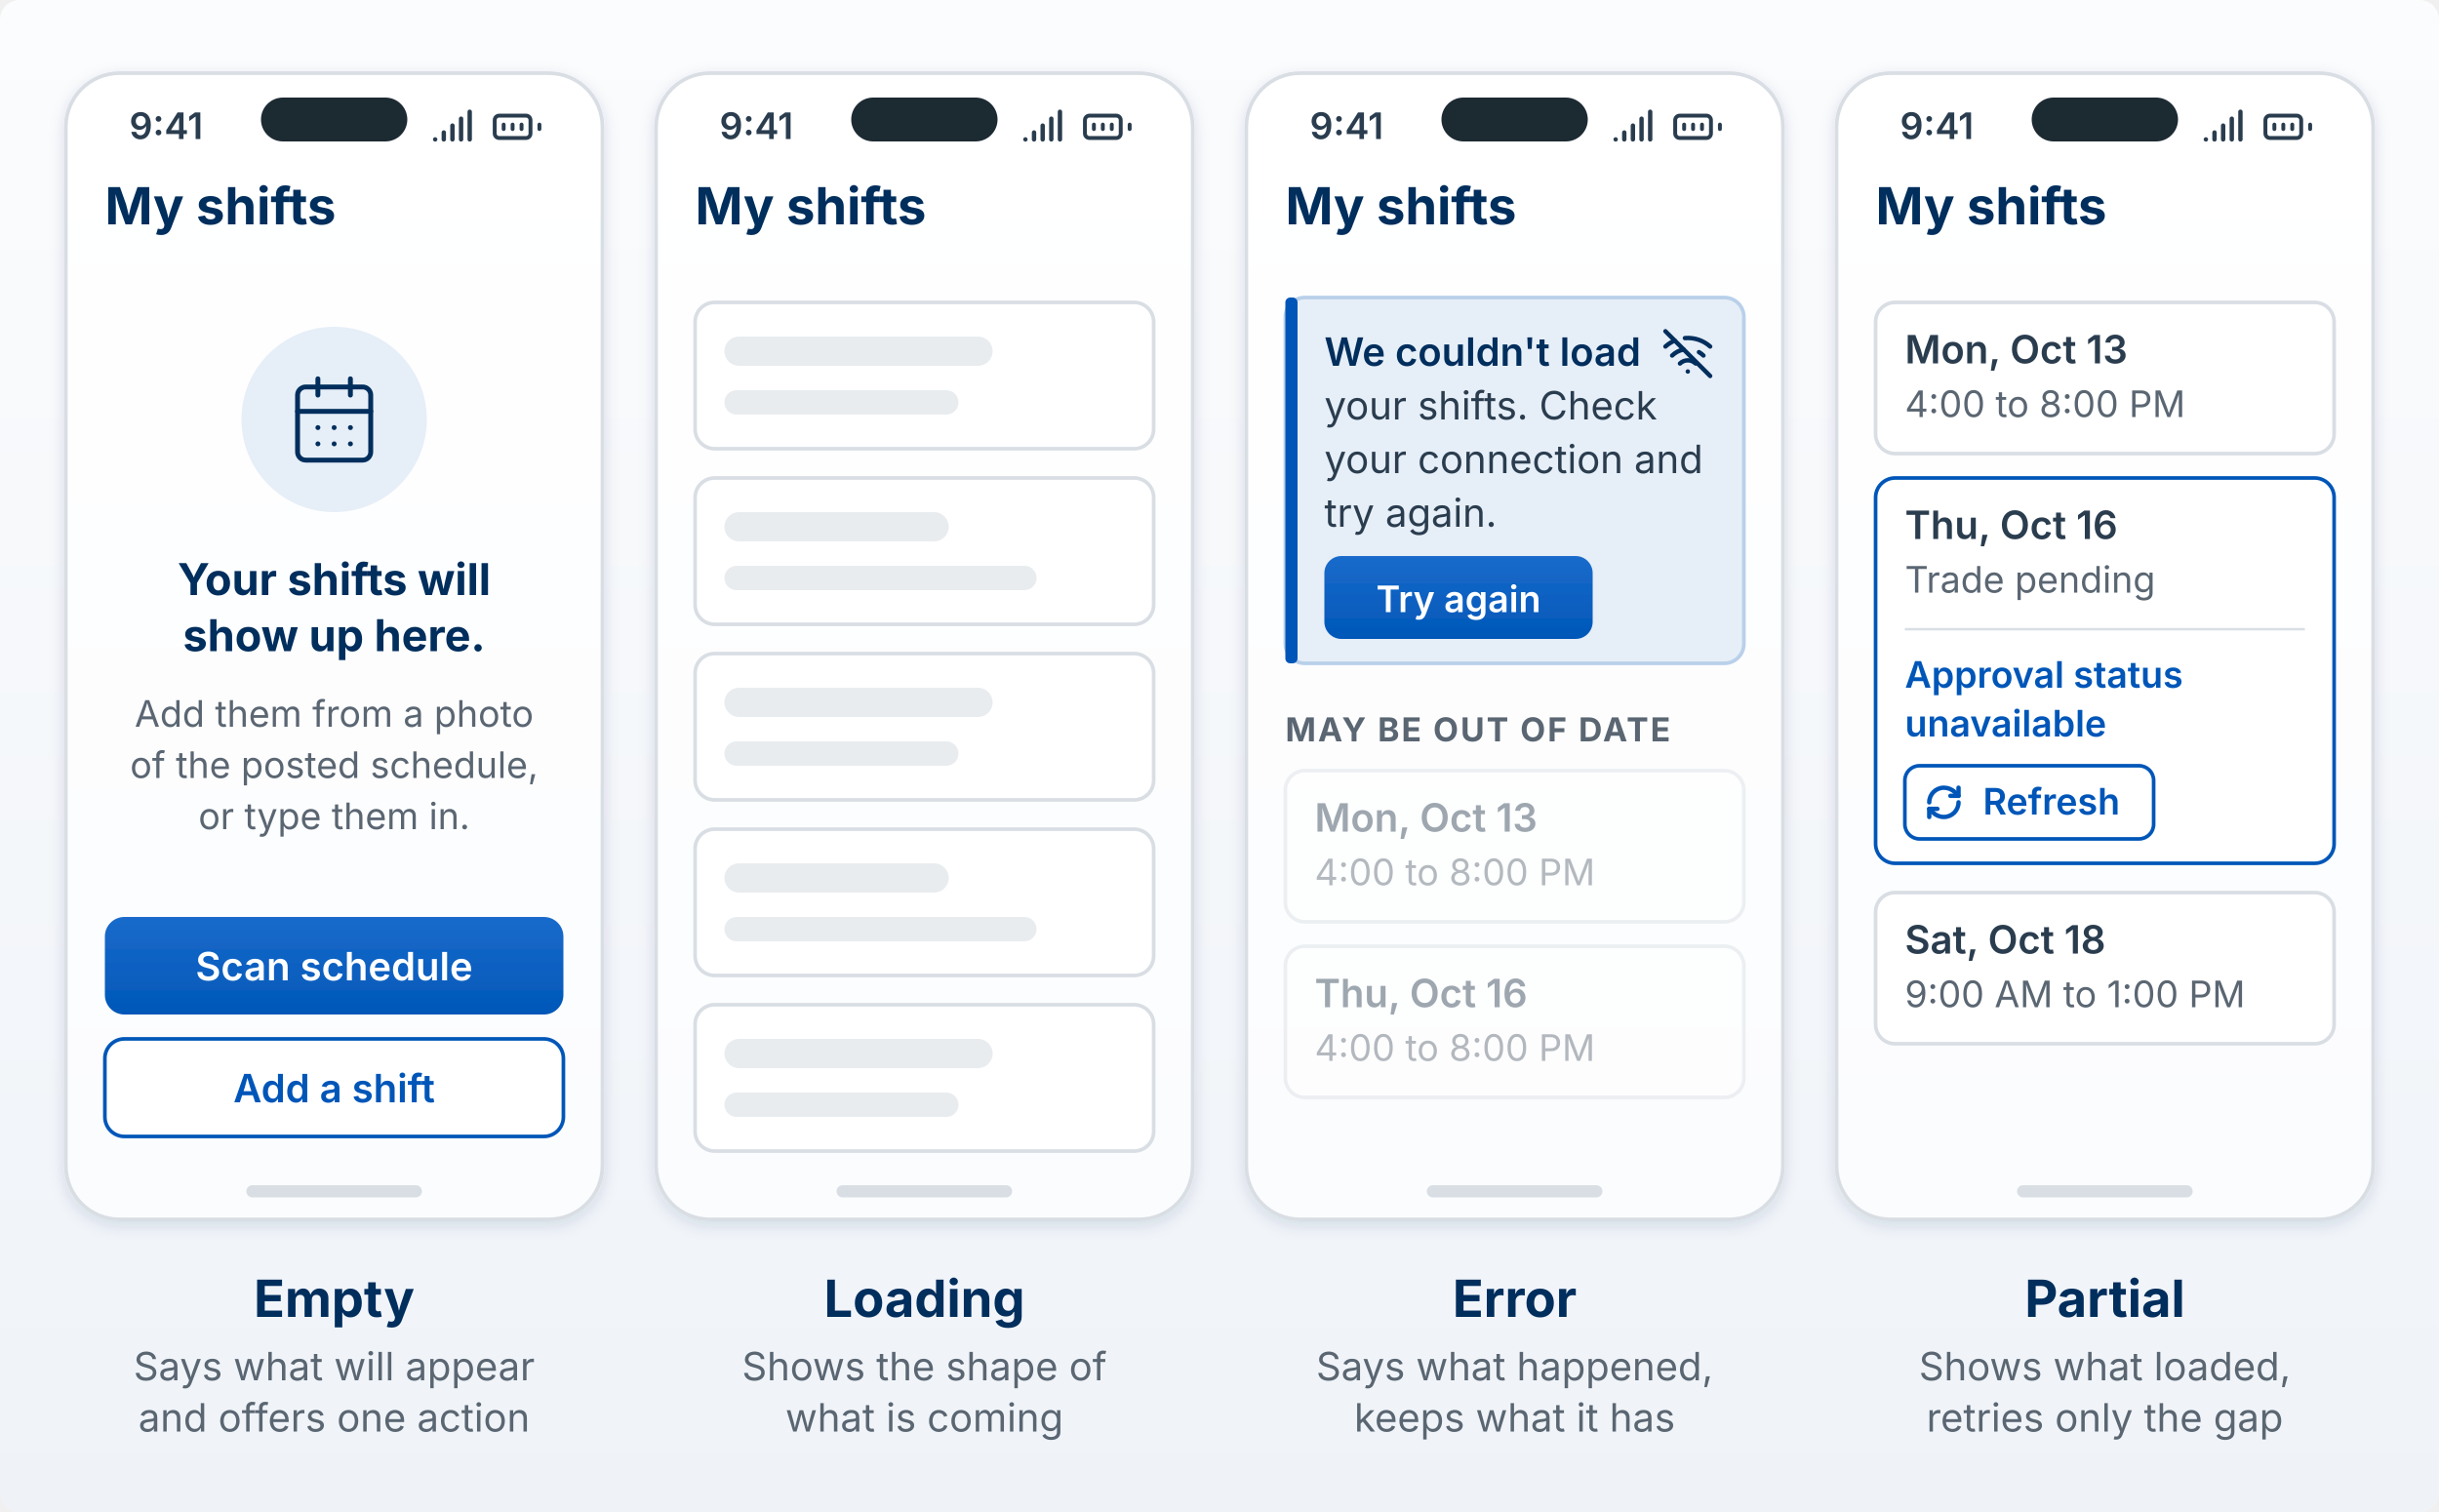
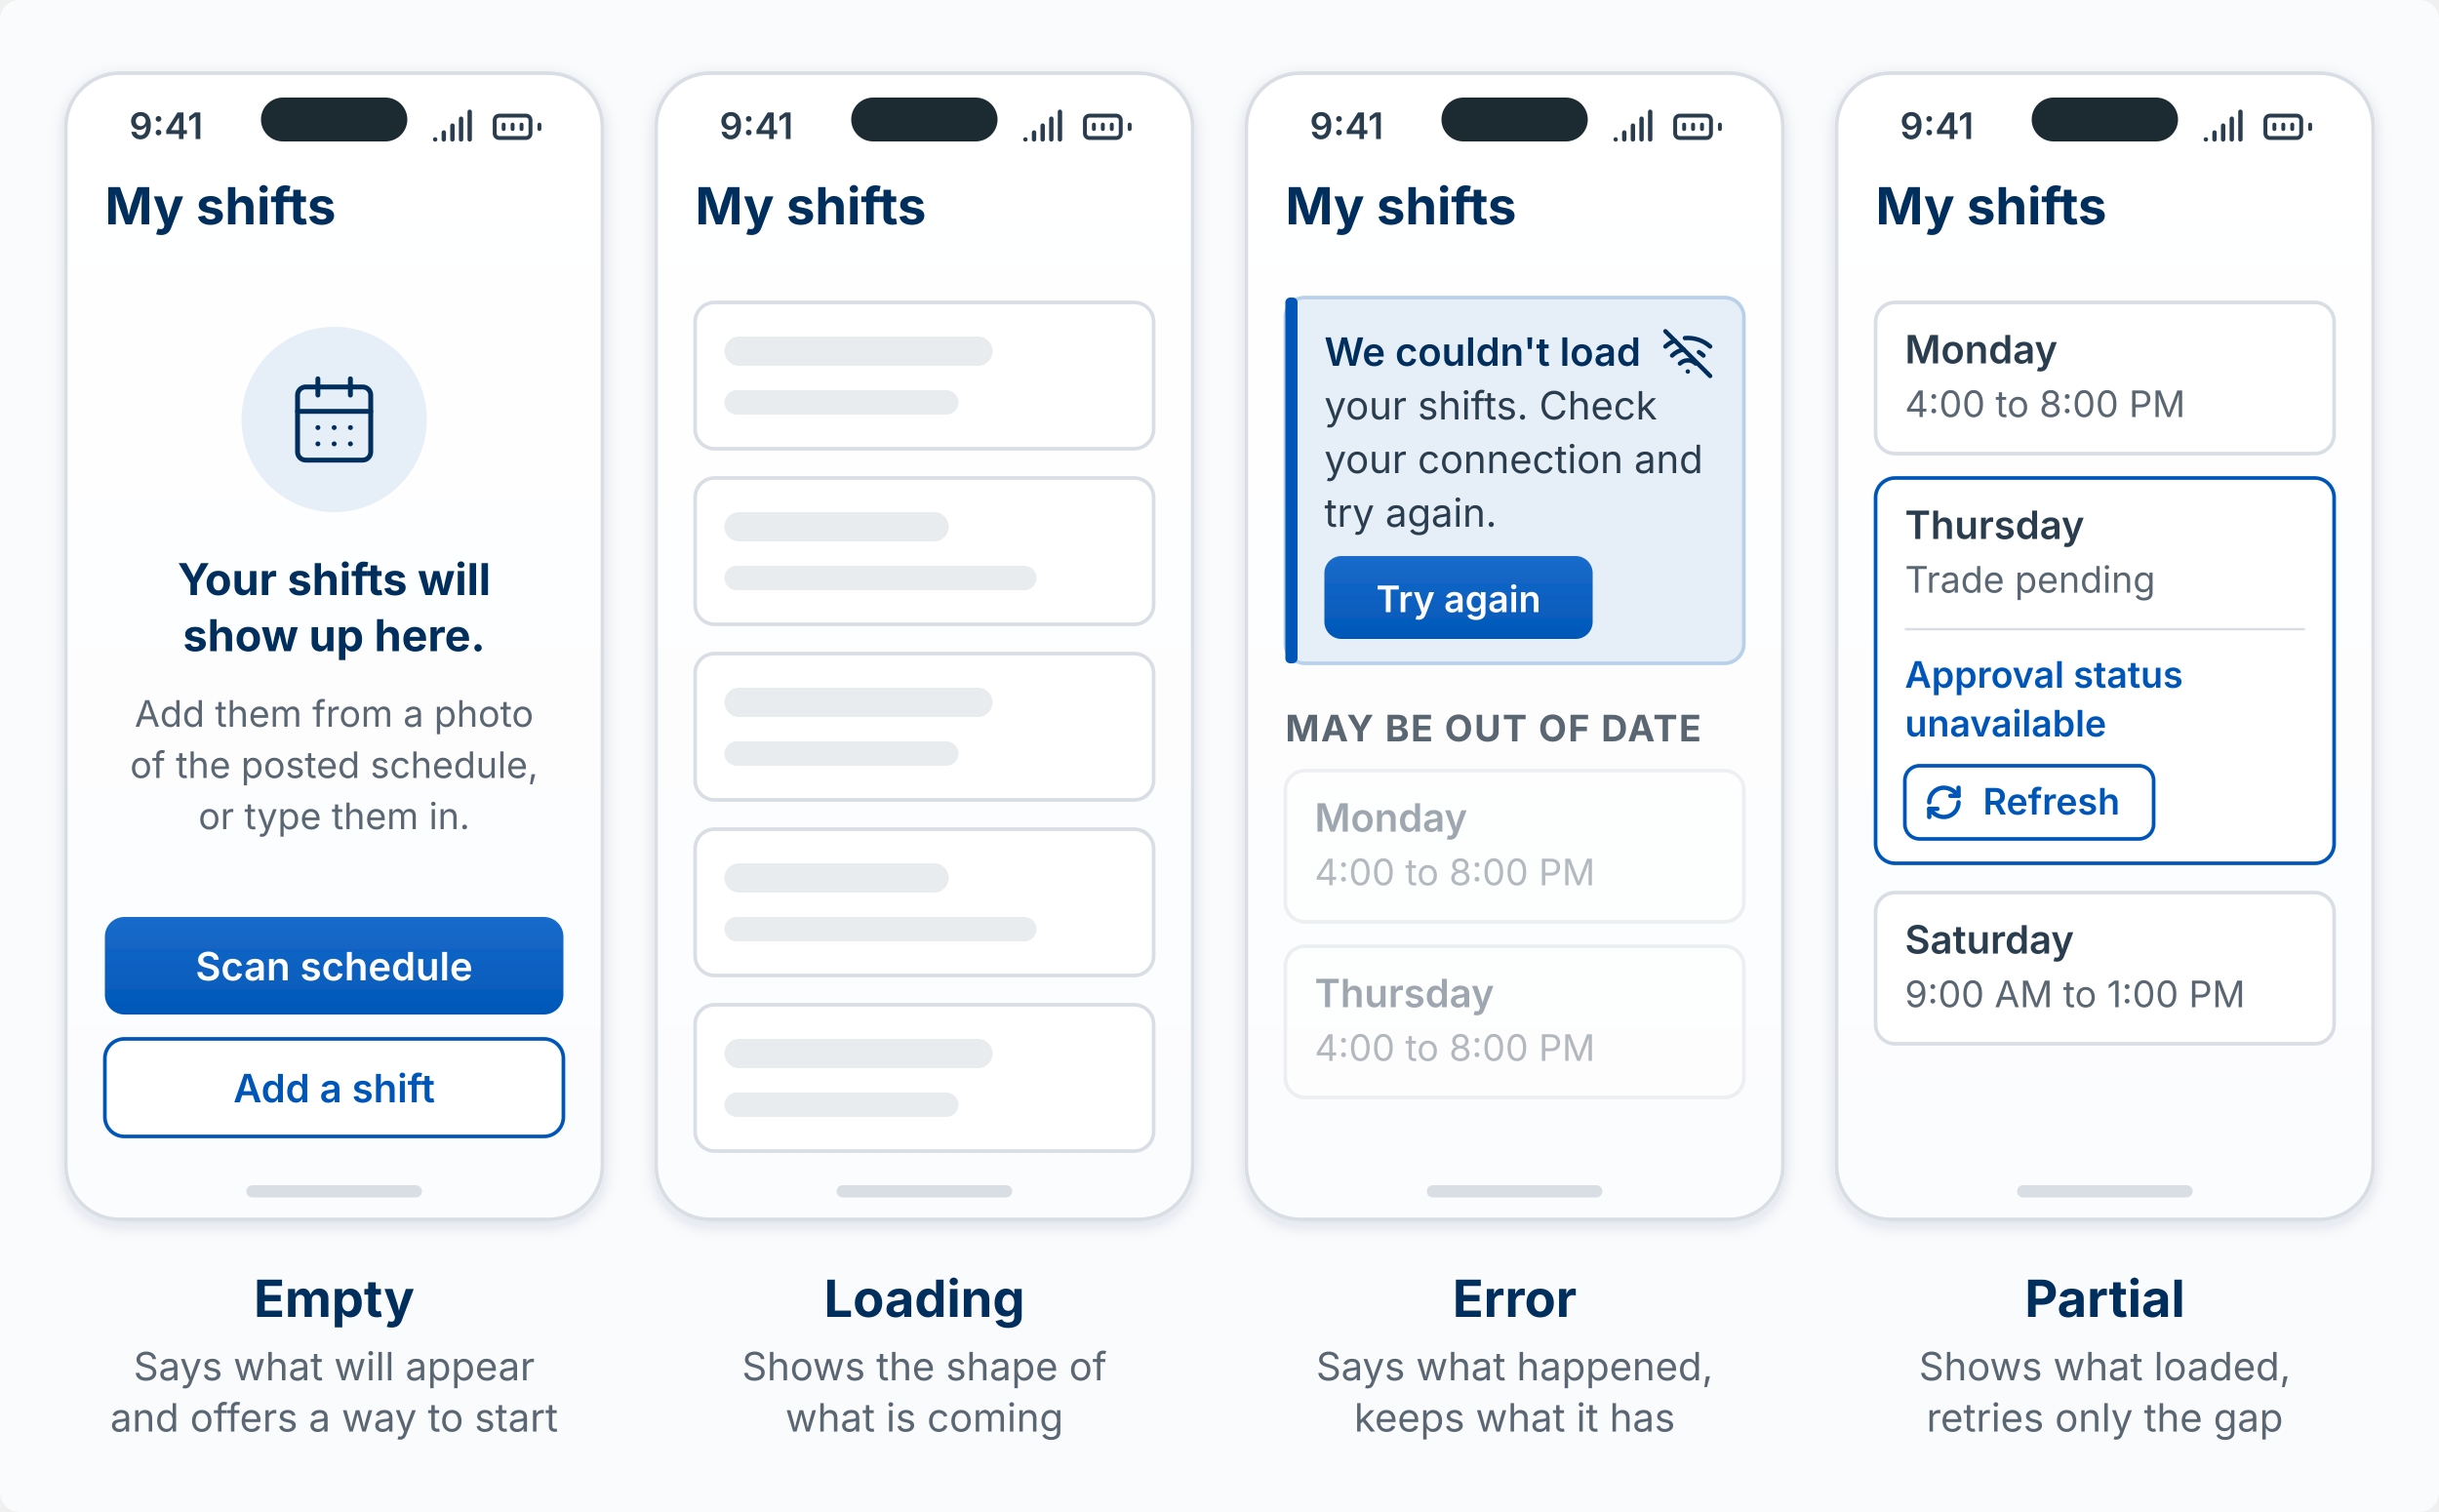
<svg xmlns="http://www.w3.org/2000/svg" viewBox="0 0 1000 620" role="img" aria-labelledby="t d" font-family="Inter, 'Helvetica Neue', Helvetica, Arial, sans-serif">
  <defs>
    <filter id="sh" x="-10%" y="-10%" width="120%" height="130%">
      <feDropShadow dx="0" dy="2" stdDeviation="3" flood-color="#002E5D" flood-opacity="0.13" />
    </filter>
    <marker id="arr" viewBox="0 0 10 10" refX="9" refY="5" markerWidth="8" markerHeight="8" orient="auto-start-reverse">
      <path d="M0,0 L10,5 L0,10 z" fill="#5A6672" />
    </marker>
    <marker id="arrR" viewBox="0 0 10 10" refX="9" refY="5" markerWidth="8" markerHeight="8" orient="auto-start-reverse">
      <path d="M0,0 L10,5 L0,10 z" fill="#0057B8" />
    </marker>
    <marker id="arrN" viewBox="0 0 10 10" refX="9" refY="5" markerWidth="8" markerHeight="8" orient="auto-start-reverse">
      <path d="M0,0 L10,5 L0,10 z" fill="#002E5D" />
    </marker>
    <linearGradient id="bgG" x1="0" y1="0" x2="0" y2="1">
      <stop offset="0" stop-color="#FBFCFD" />
      <stop offset="1" stop-color="#EFF3F8" />
    </linearGradient>
    <linearGradient id="stepG" x1="0" y1="0" x2="0" y2="1">
      <stop offset="0" stop-color="#F1F6FB" />
      <stop offset="1" stop-color="#E1EAF5" />
    </linearGradient>
    <linearGradient id="navyG" x1="0" y1="0" x2="0" y2="1">
      <stop offset="0" stop-color="#0B4178" />
      <stop offset="1" stop-color="#002E5D" />
    </linearGradient>
    <linearGradient id="royalG" x1="0" y1="0" x2="0" y2="1">
      <stop offset="0" stop-color="#1A6BCB" />
      <stop offset="1" stop-color="#0057B8" />
    </linearGradient>
    <linearGradient id="phoneG" x1="0" y1="0" x2="0" y2="1">
      <stop offset="0" stop-color="#FFFFFF" />
      <stop offset="1" stop-color="#FBFCFE" />
    </linearGradient>
  </defs>
-   <rect x="0" y="0" width="1000" height="620" rx="8" fill="url(#bgG)" />
+   <rect x="0" y="0" width="1000" height="620" rx="8" fill="#FAFBFC" />
  <g transform="translate(27.0,30)" filter="url(#sh)">
    <rect x="0" y="0" width="220" height="470" rx="22" fill="url(#phoneG)" stroke="#D9DEE4" stroke-width="1.5" />
    <rect x="80.0" y="10" width="60" height="18" rx="9" fill="#1F2933" />
    <text x="26" y="27" font-size="15" font-weight="600" fill="#2C3E50">9:41</text>
    <g transform="translate(150,13) scale(0.7083)" fill="none" stroke="#2C3E50" stroke-width="2.541" stroke-linecap="round" stroke-linejoin="round">
      <path d="M2 20h.01" />
      <path d="M7 20v-4" />
      <path d="M12 20v-8" />
      <path d="M17 20V8" />
      <path d="M22 4v16" />
    </g>
    <g transform="translate(174,11) scale(0.9167)" fill="none" stroke="#2C3E50" stroke-width="1.745" stroke-linecap="round" stroke-linejoin="round">
      <rect width="16" height="10" x="2" y="7" rx="2" ry="2" />
      <line x1="22" x2="22" y1="11" y2="13" />
      <line x1="6" x2="6" y1="11" y2="13" />
      <line x1="10" x2="10" y1="11" y2="13" />
      <line x1="14" x2="14" y1="11" y2="13" />
    </g>
    <rect x="74.0" y="456" width="72" height="5" rx="2.5" fill="#D9DEE4" />
    <text x="16" y="62" font-size="21" font-weight="700" fill="#002E5D">My shifts</text>
    <g transform="translate(0,14)">
      <circle cx="110.0" cy="128" r="38" fill="#E6EEF7" />
      <g transform="translate(90.0,108) scale(1.6667)" fill="none" stroke="#002E5D" stroke-width="1.200" stroke-linecap="round" stroke-linejoin="round">
        <path d="M8 2v4" />
        <path d="M16 2v4" />
        <rect width="18" height="18" x="3" y="4" rx="2" />
        <path d="M3 10h18" />
        <path d="M8 14h.01" />
        <path d="M12 14h.01" />
        <path d="M16 14h.01" />
        <path d="M8 18h.01" />
        <path d="M12 18h.01" />
        <path d="M16 18h.01" />
      </g>
      <text x="110.0" y="200" font-size="18" font-weight="700" fill="#002E5D" text-anchor="middle">Your shifts will</text>
      <text x="110.0" y="223" font-size="18" font-weight="700" fill="#002E5D" text-anchor="middle">show up here.</text>
      <text x="110.0" y="254" font-size="15" fill="#5A6672" text-anchor="middle">Add them from a photo</text>
      <text x="110.0" y="275" font-size="15" fill="#5A6672" text-anchor="middle">of the posted schedule,</text>
      <text x="110.0" y="296" font-size="15" fill="#5A6672" text-anchor="middle">or type them in.</text>
      <rect x="16" y="332" width="188" height="40" rx="8" fill="url(#royalG)" />
      <text x="110.0" y="358.0" font-size="16" font-weight="600" fill="#fff" text-anchor="middle">Scan schedule</text>
      <rect x="16" y="382" width="188" height="40" rx="8" fill="#fff" stroke="#0057B8" stroke-width="1.5" />
      <text x="110.0" y="408.0" font-size="16" font-weight="600" fill="#0057B8" text-anchor="middle">Add a shift</text>
    </g>
  </g>
  <text x="137.0" y="540" font-size="21" font-weight="700" fill="#002E5D" text-anchor="middle">Empty</text>
  <text x="137.0" y="566" font-size="16" fill="#5A6672" text-anchor="middle">Says what will appear</text>
-   <text x="137.0" y="587" font-size="16" fill="#5A6672" text-anchor="middle">and offers one action</text>
+   <text x="137.0" y="587" font-size="16" fill="#5A6672" text-anchor="middle">and offers a way to start</text>
  <g transform="translate(269.0,30)" filter="url(#sh)">
    <rect x="0" y="0" width="220" height="470" rx="22" fill="url(#phoneG)" stroke="#D9DEE4" stroke-width="1.5" />
    <rect x="80.0" y="10" width="60" height="18" rx="9" fill="#1F2933" />
    <text x="26" y="27" font-size="15" font-weight="600" fill="#2C3E50">9:41</text>
    <g transform="translate(150,13) scale(0.7083)" fill="none" stroke="#2C3E50" stroke-width="2.541" stroke-linecap="round" stroke-linejoin="round">
      <path d="M2 20h.01" />
      <path d="M7 20v-4" />
      <path d="M12 20v-8" />
      <path d="M17 20V8" />
      <path d="M22 4v16" />
    </g>
    <g transform="translate(174,11) scale(0.9167)" fill="none" stroke="#2C3E50" stroke-width="1.745" stroke-linecap="round" stroke-linejoin="round">
      <rect width="16" height="10" x="2" y="7" rx="2" ry="2" />
      <line x1="22" x2="22" y1="11" y2="13" />
      <line x1="6" x2="6" y1="11" y2="13" />
      <line x1="10" x2="10" y1="11" y2="13" />
      <line x1="14" x2="14" y1="11" y2="13" />
    </g>
    <rect x="74.0" y="456" width="72" height="5" rx="2.5" fill="#D9DEE4" />
    <text x="16" y="62" font-size="21" font-weight="700" fill="#002E5D">My shifts</text>
    <g transform="translate(0,14)">
      <rect x="16" y="80" width="188" height="60" rx="8" fill="#fff" stroke="#D9DEE4" stroke-width="1.5" />
      <rect x="28" y="94" width="110" height="12" rx="6" fill="#E9ECEF" />
      <rect x="28" y="116" width="96" height="10" rx="5" fill="#E9ECEF" />
      <rect x="16" y="152" width="188" height="60" rx="8" fill="#fff" stroke="#D9DEE4" stroke-width="1.5" />
      <rect x="28" y="166" width="92" height="12" rx="6" fill="#E9ECEF" />
      <rect x="28" y="188" width="128" height="10" rx="5" fill="#E9ECEF" />
      <rect x="16" y="224" width="188" height="60" rx="8" fill="#fff" stroke="#D9DEE4" stroke-width="1.5" />
      <rect x="28" y="238" width="110" height="12" rx="6" fill="#E9ECEF" />
      <rect x="28" y="260" width="96" height="10" rx="5" fill="#E9ECEF" />
      <rect x="16" y="296" width="188" height="60" rx="8" fill="#fff" stroke="#D9DEE4" stroke-width="1.5" />
      <rect x="28" y="310" width="92" height="12" rx="6" fill="#E9ECEF" />
      <rect x="28" y="332" width="128" height="10" rx="5" fill="#E9ECEF" />
      <rect x="16" y="368" width="188" height="60" rx="8" fill="#fff" stroke="#D9DEE4" stroke-width="1.5" />
      <rect x="28" y="382" width="110" height="12" rx="6" fill="#E9ECEF" />
      <rect x="28" y="404" width="96" height="10" rx="5" fill="#E9ECEF" />
    </g>
  </g>
  <text x="379.0" y="540" font-size="21" font-weight="700" fill="#002E5D" text-anchor="middle">Loading</text>
  <text x="379.0" y="566" font-size="16" fill="#5A6672" text-anchor="middle">Shows the shape of</text>
  <text x="379.0" y="587" font-size="16" fill="#5A6672" text-anchor="middle">what is coming</text>
  <g transform="translate(511.0,30)" filter="url(#sh)">
    <rect x="0" y="0" width="220" height="470" rx="22" fill="url(#phoneG)" stroke="#D9DEE4" stroke-width="1.5" />
    <rect x="80.0" y="10" width="60" height="18" rx="9" fill="#1F2933" />
    <text x="26" y="27" font-size="15" font-weight="600" fill="#2C3E50">9:41</text>
    <g transform="translate(150,13) scale(0.7083)" fill="none" stroke="#2C3E50" stroke-width="2.541" stroke-linecap="round" stroke-linejoin="round">
      <path d="M2 20h.01" />
      <path d="M7 20v-4" />
      <path d="M12 20v-8" />
      <path d="M17 20V8" />
      <path d="M22 4v16" />
    </g>
    <g transform="translate(174,11) scale(0.9167)" fill="none" stroke="#2C3E50" stroke-width="1.745" stroke-linecap="round" stroke-linejoin="round">
      <rect width="16" height="10" x="2" y="7" rx="2" ry="2" />
      <line x1="22" x2="22" y1="11" y2="13" />
      <line x1="6" x2="6" y1="11" y2="13" />
      <line x1="10" x2="10" y1="11" y2="13" />
      <line x1="14" x2="14" y1="11" y2="13" />
    </g>
    <rect x="74.0" y="456" width="72" height="5" rx="2.5" fill="#D9DEE4" />
    <text x="16" y="62" font-size="21" font-weight="700" fill="#002E5D">My shifts</text>
    <g transform="translate(0,14)">
      <rect x="16" y="78" width="188" height="150" rx="8" fill="#E6EEF7" stroke="#B9D0EA" stroke-width="1.5" />
      <rect x="16" y="78" width="5" height="150" rx="2" fill="#0057B8" />
      <g transform="translate(170,90) scale(0.9167)" fill="none" stroke="#002E5D" stroke-width="1.964" stroke-linecap="round" stroke-linejoin="round">
        <path d="M12 20h.01" />
        <path d="M8.5 16.429a5 5 0 0 1 7 0" />
        <path d="M5 12.859a10 10 0 0 1 5.17-2.69" />
        <path d="M19 12.859a10 10 0 0 0-2.007-1.523" />
        <path d="M2 8.82a15 15 0 0 1 4.177-2.643" />
        <path d="M22 8.82a15 15 0 0 0-11.288-3.764" />
        <path d="m2 2 20 20" />
      </g>
      <text x="32" y="106" font-size="16" font-weight="600" fill="#002E5D">We couldn't load</text>
      <text x="32" y="128" font-size="16" fill="#2C3E50">your shifts. Check</text>
      <text x="32" y="150" font-size="16" fill="#2C3E50">your connection and</text>
      <text x="32" y="172" font-size="16" fill="#2C3E50">try again.</text>
      <rect x="32" y="184" width="110" height="34" rx="7" fill="url(#royalG)" />
      <text x="87" y="207" font-size="15" font-weight="600" fill="#fff" text-anchor="middle">Try again</text>
-       <text x="16" y="260" font-size="13.5" font-weight="700" fill="#5A6672" letter-spacing="0.8">MAY BE OUT OF DATE</text>
+       <text x="16" y="260" font-size="15" font-weight="700" fill="#5A6672" letter-spacing="0.6">MAY BE OUT OF DATE</text>
      <g opacity="0.45">
        <rect x="16" y="272" width="188" height="62" rx="8" fill="#fff" stroke="#D9DEE4" stroke-width="1.5" />
-         <text x="28" y="297" font-size="16" font-weight="600" fill="#2C3E50">Mon, Oct 13</text>
+         <text x="28" y="297" font-size="16" font-weight="600" fill="#2C3E50">Monday</text>
        <text x="28" y="319" font-size="15" fill="#5A6672">4:00 to 8:00 PM</text>
      </g>
      <g opacity="0.45">
        <rect x="16" y="344" width="188" height="62" rx="8" fill="#fff" stroke="#D9DEE4" stroke-width="1.5" />
-         <text x="28" y="369" font-size="16" font-weight="600" fill="#2C3E50">Thu, Oct 16</text>
+         <text x="28" y="369" font-size="16" font-weight="600" fill="#2C3E50">Thursday</text>
        <text x="28" y="391" font-size="15" fill="#5A6672">4:00 to 8:00 PM</text>
      </g>
    </g>
  </g>
  <text x="621.0" y="540" font-size="21" font-weight="700" fill="#002E5D" text-anchor="middle">Error</text>
  <text x="621.0" y="566" font-size="16" fill="#5A6672" text-anchor="middle">Says what happened,</text>
  <text x="621.0" y="587" font-size="16" fill="#5A6672" text-anchor="middle">keeps what it has</text>
  <g transform="translate(753.0,30)" filter="url(#sh)">
    <rect x="0" y="0" width="220" height="470" rx="22" fill="url(#phoneG)" stroke="#D9DEE4" stroke-width="1.5" />
    <rect x="80.0" y="10" width="60" height="18" rx="9" fill="#1F2933" />
    <text x="26" y="27" font-size="15" font-weight="600" fill="#2C3E50">9:41</text>
    <g transform="translate(150,13) scale(0.7083)" fill="none" stroke="#2C3E50" stroke-width="2.541" stroke-linecap="round" stroke-linejoin="round">
      <path d="M2 20h.01" />
      <path d="M7 20v-4" />
      <path d="M12 20v-8" />
      <path d="M17 20V8" />
      <path d="M22 4v16" />
    </g>
    <g transform="translate(174,11) scale(0.9167)" fill="none" stroke="#2C3E50" stroke-width="1.745" stroke-linecap="round" stroke-linejoin="round">
      <rect width="16" height="10" x="2" y="7" rx="2" ry="2" />
      <line x1="22" x2="22" y1="11" y2="13" />
      <line x1="6" x2="6" y1="11" y2="13" />
      <line x1="10" x2="10" y1="11" y2="13" />
      <line x1="14" x2="14" y1="11" y2="13" />
    </g>
    <rect x="74.0" y="456" width="72" height="5" rx="2.5" fill="#D9DEE4" />
    <text x="16" y="62" font-size="21" font-weight="700" fill="#002E5D">My shifts</text>
    <g transform="translate(0,14)">
      <g>
        <rect x="16" y="80" width="188" height="62" rx="8" fill="#fff" stroke="#D9DEE4" stroke-width="1.5" />
-         <text x="28" y="105" font-size="16" font-weight="600" fill="#2C3E50">Mon, Oct 13</text>
+         <text x="28" y="105" font-size="16" font-weight="600" fill="#2C3E50">Monday</text>
        <text x="28" y="127" font-size="15" fill="#5A6672">4:00 to 8:00 PM</text>
      </g>
      <rect x="16" y="152" width="188" height="158" rx="8" fill="#fff" stroke="#0057B8" stroke-width="1.5" />
-       <text x="28" y="177" font-size="16" font-weight="600" fill="#2C3E50">Thu, Oct 16</text>
+       <text x="28" y="177" font-size="16" font-weight="600" fill="#2C3E50">Thursday</text>
      <text x="28" y="199" font-size="15" fill="#5A6672">Trade pending</text>
      <line x1="28" y1="214" x2="192" y2="214" stroke="#D9DEE4" stroke-width="1" />
      <text x="28" y="238" font-size="15" font-weight="600" fill="#0057B8">Approval status</text>
      <text x="28" y="258" font-size="15" font-weight="600" fill="#0057B8">unavailable</text>
      <rect x="28" y="270" width="102" height="30" rx="6" fill="#fff" stroke="#0057B8" stroke-width="1.5" />
      <g transform="translate(36,277) scale(0.6667)" fill="none" stroke="#0057B8" stroke-width="2.700" stroke-linecap="round" stroke-linejoin="round">
        <path d="M3 12a9 9 0 0 1 9-9 9.75 9.75 0 0 1 6.74 2.74L21 8" />
        <path d="M21 3v5h-5" />
        <path d="M21 12a9 9 0 0 1-9 9 9.75 9.75 0 0 1-6.74-2.74L3 16" />
        <path d="M8 16H3v5" />
      </g>
      <text x="60" y="290" font-size="15" font-weight="600" fill="#0057B8">Refresh</text>
      <g>
        <rect x="16" y="322" width="188" height="62" rx="8" fill="#fff" stroke="#D9DEE4" stroke-width="1.5" />
-         <text x="28" y="347" font-size="16" font-weight="600" fill="#2C3E50">Sat, Oct 18</text>
+         <text x="28" y="347" font-size="16" font-weight="600" fill="#2C3E50">Saturday</text>
        <text x="28" y="369" font-size="15" fill="#5A6672">9:00 AM to 1:00 PM</text>
      </g>
    </g>
  </g>
  <text x="863.0" y="540" font-size="21" font-weight="700" fill="#002E5D" text-anchor="middle">Partial</text>
  <text x="863.0" y="566" font-size="16" fill="#5A6672" text-anchor="middle">Shows what loaded,</text>
  <text x="863.0" y="587" font-size="16" fill="#5A6672" text-anchor="middle">retries only the gap</text>
</svg>
